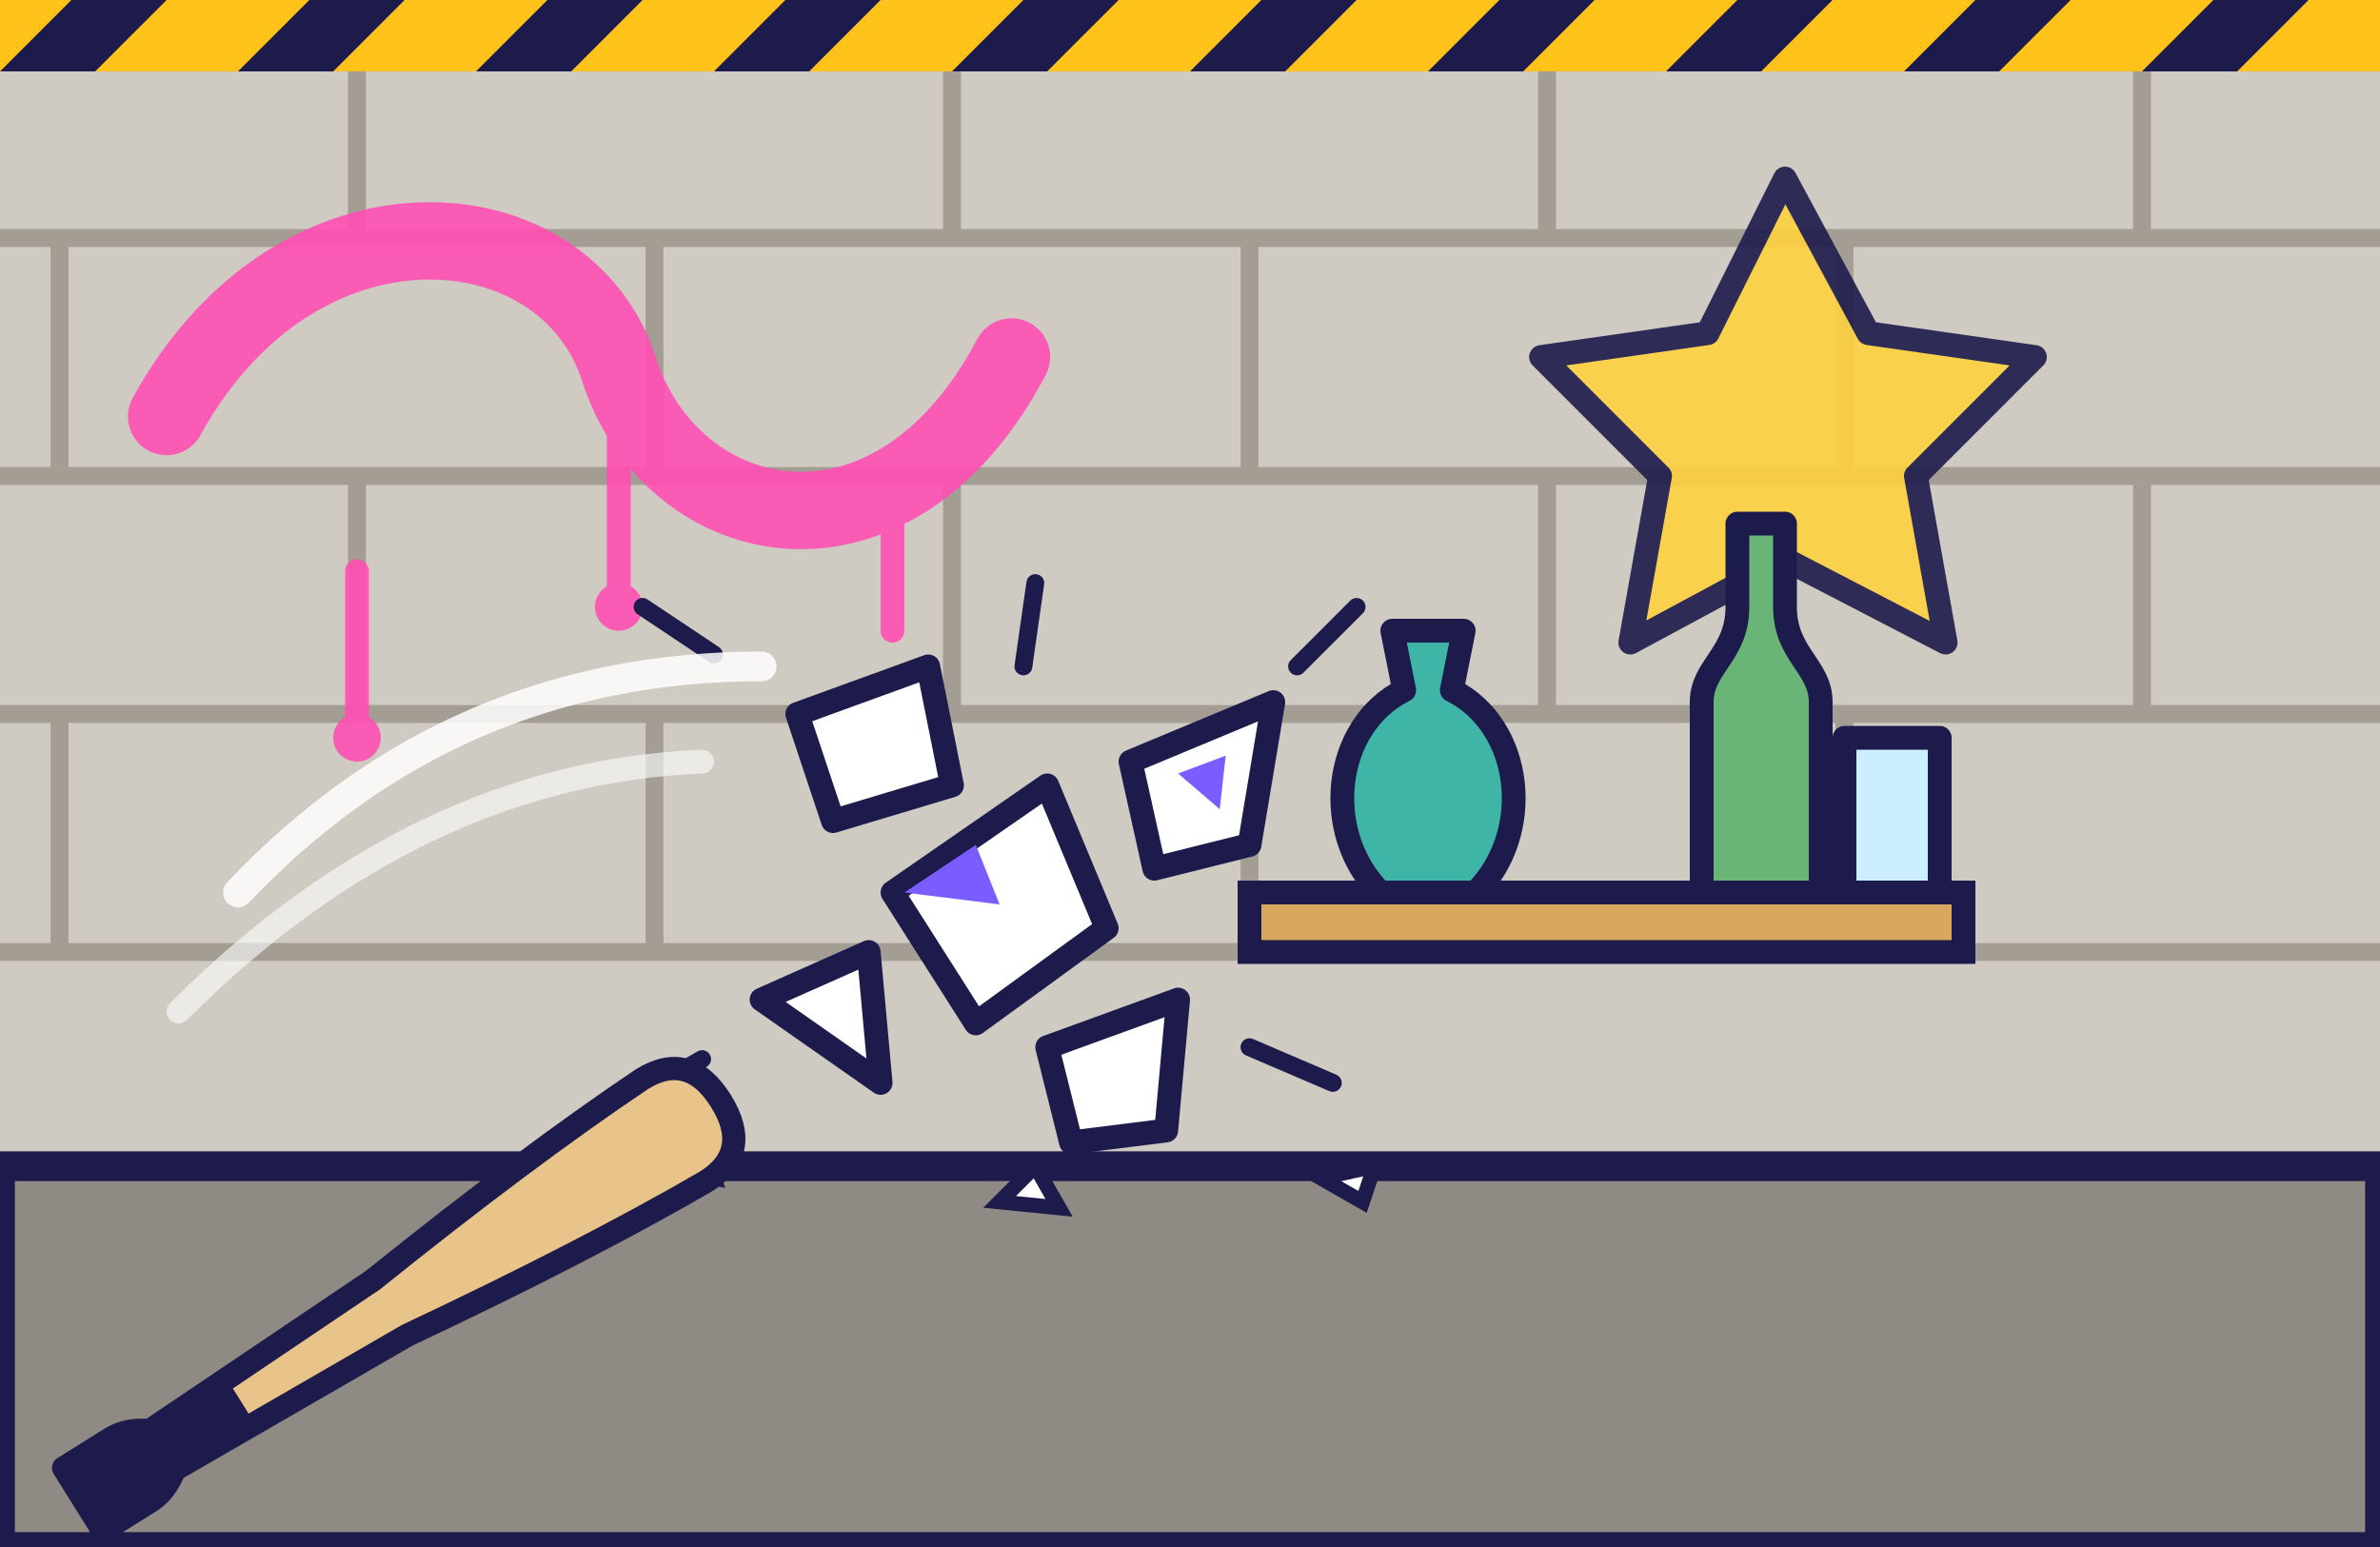
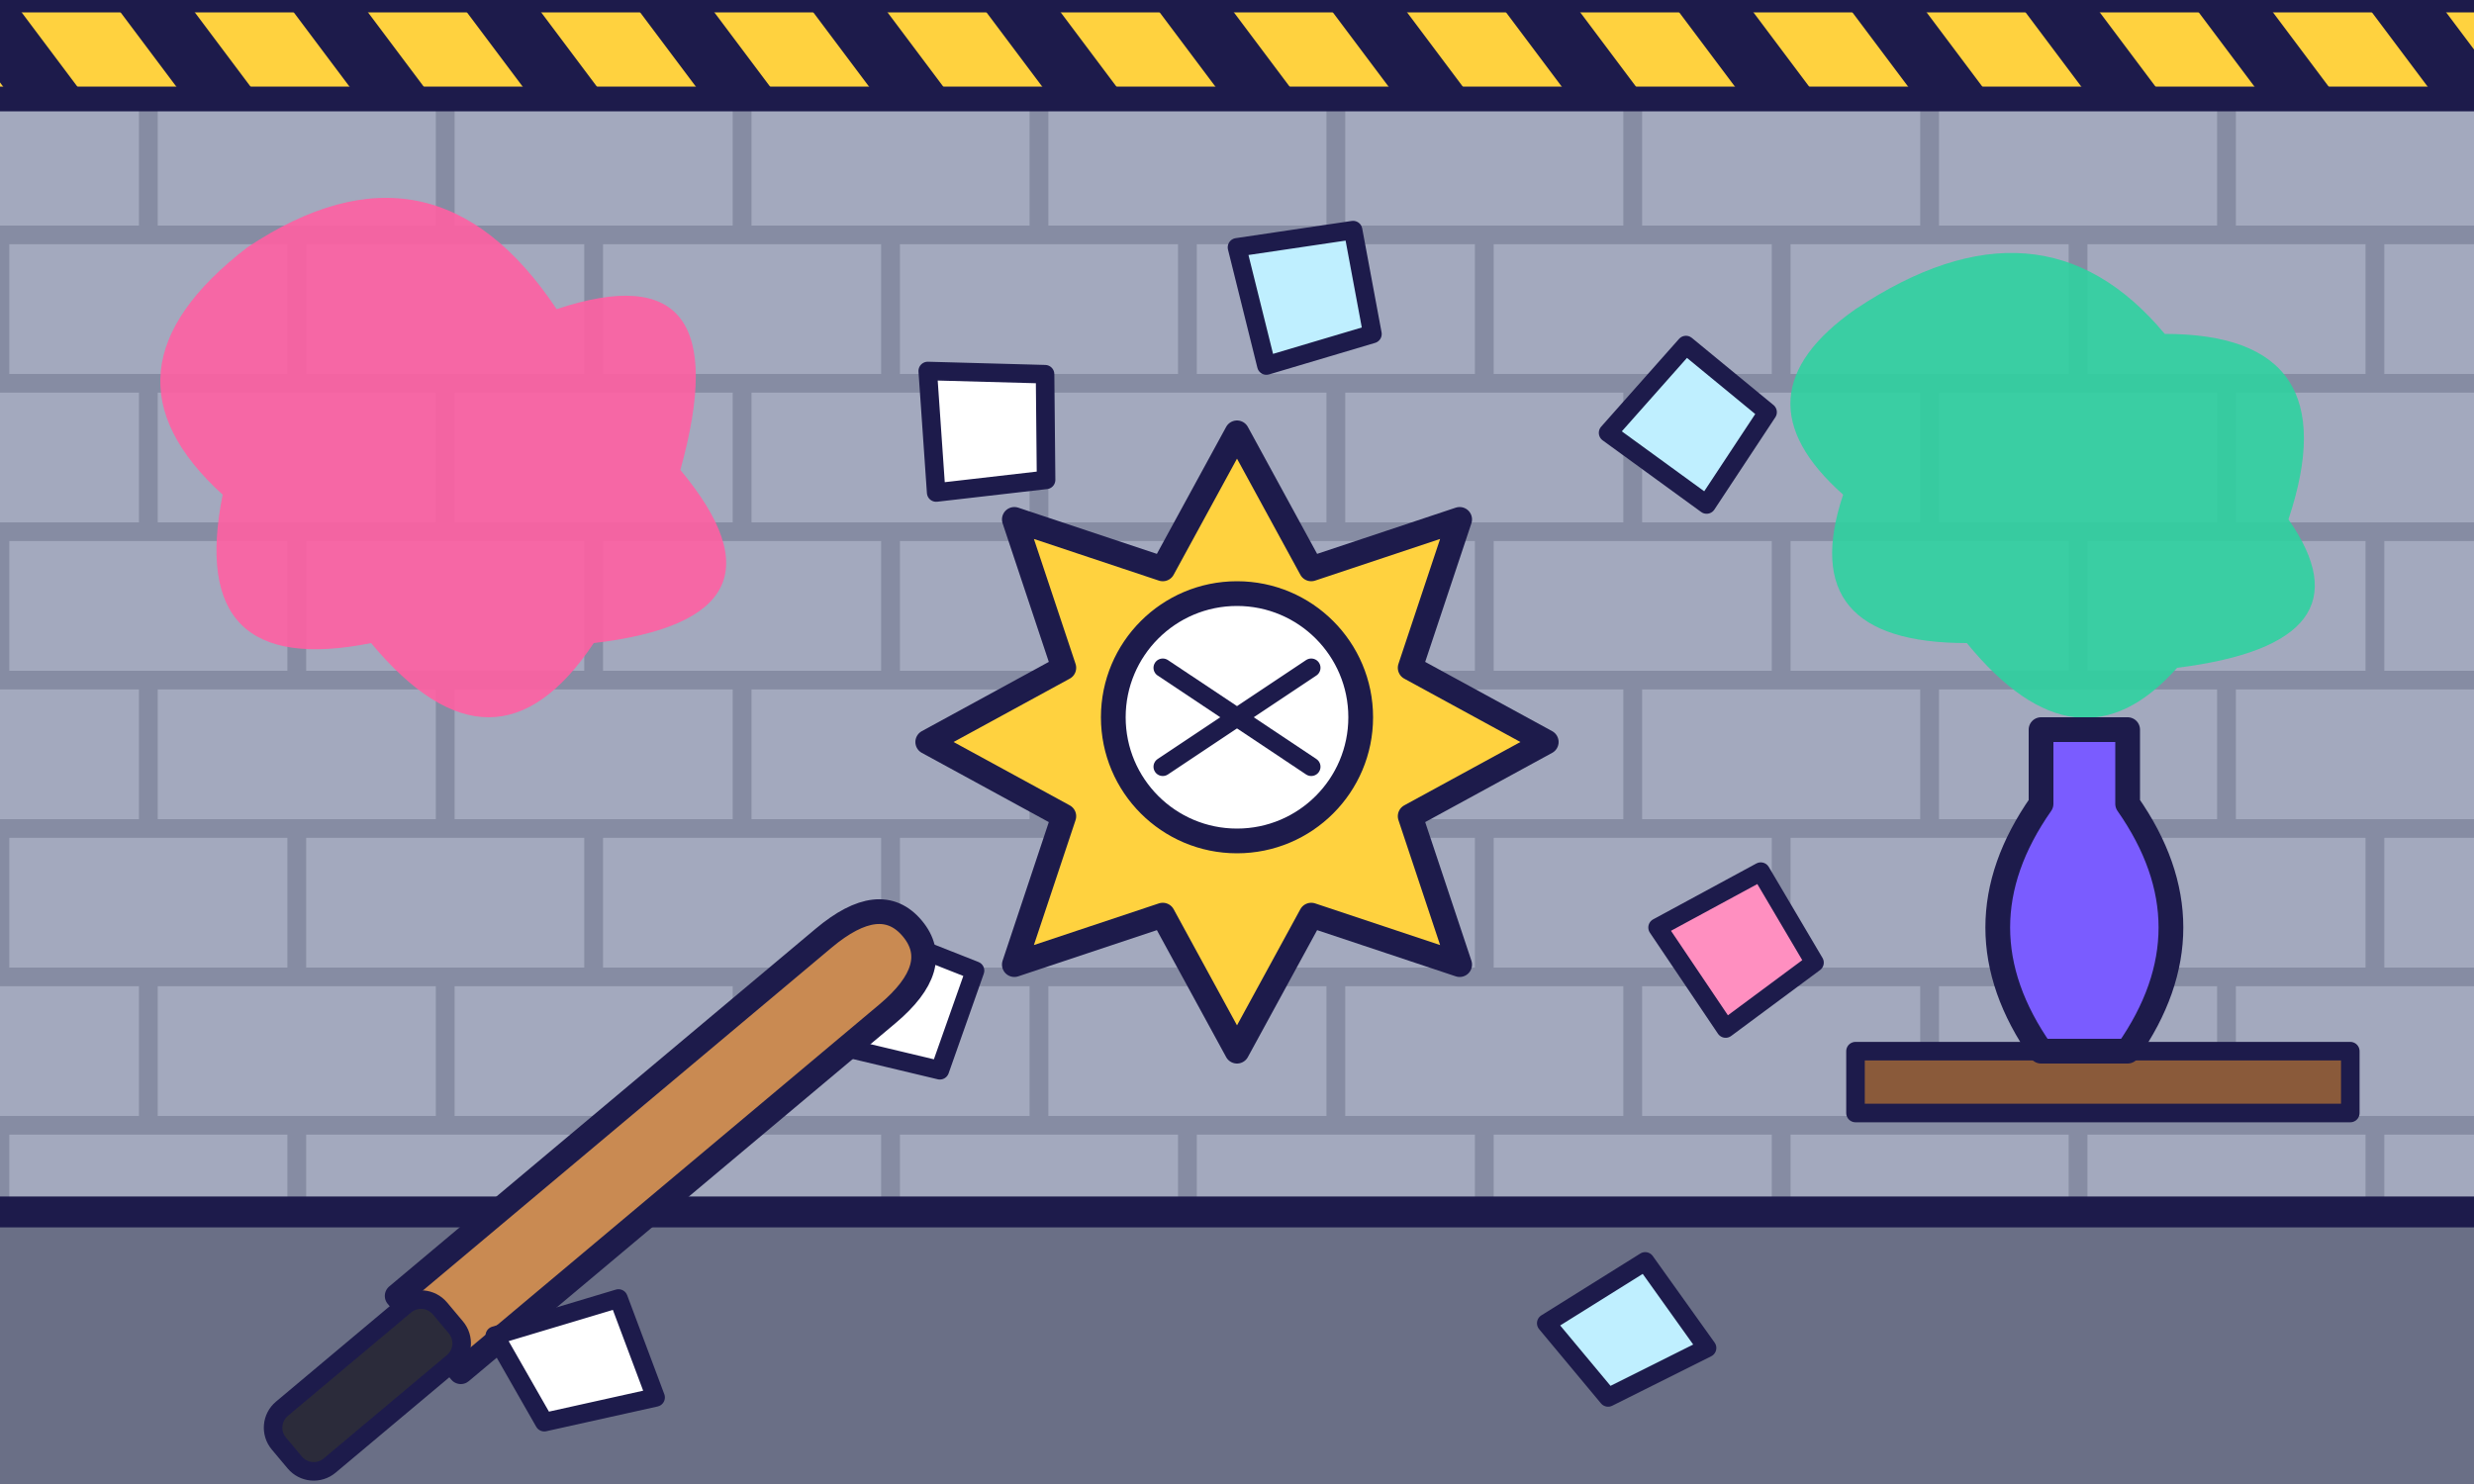
- <svg xmlns="http://www.w3.org/2000/svg" viewBox="0 0 400 260">
-   <rect width="400" height="260" fill="#cfcac2" />
-   <g stroke="#a39d93" stroke-width="3">
-     <path d="M0 40 H400 M0 80 H400 M0 120 H400 M0 160 H400" />
-     <path d="M60 0 V40 M160 0 V40 M260 0 V40 M360 0 V40 M10 40 V80 M110 40 V80 M210 40 V80 M310 40 V80 M60 80 V120 M160 80 V120 M260 80 V120 M360 80 V120 M10 120 V160 M110 120 V160 M210 120 V160 M310 120 V160" />
-   </g>
-   <g opacity=".9">
-     <path d="M28 70 C50 30, 95 34, 104 62 S150 98, 170 60" fill="none" stroke="#ff4fb3" stroke-width="13" stroke-linecap="round" />
-     <path d="M60 96 l0 26 M104 70 l0 30 M150 84 l0 22" stroke="#ff4fb3" stroke-width="4" stroke-linecap="round" />
-     <circle cx="60" cy="124" r="4" fill="#ff4fb3" />
-     <circle cx="104" cy="102" r="4" fill="#ff4fb3" />
-     <path d="M300 30 l14 26 28 4 -20 20 5 28 -27 -14 -26 14 5 -28 -20 -20 28 -4 Z" fill="#ffd23f" stroke="#1d1b4b" stroke-width="4" stroke-linejoin="round" />
-   </g>
-   <path d="M0 196 H400 V260 H0 Z" fill="#8f8a83" stroke="#1d1b4b" stroke-width="5" />
-   <rect x="210" y="150" width="120" height="10" fill="#d9a85f" stroke="#1d1b4b" stroke-width="4" />
-   <path d="M232 150 C222 140 224 122 236 116 L234 106 H246 L244 116 C256 122 258 140 248 150 Z" fill="#3fb5a8" stroke="#1d1b4b" stroke-width="4" stroke-linejoin="round" />
-   <path d="M286 150 V118 C286 112 292 110 292 102 V88 H300 V102 C300 110 306 112 306 118 V150 Z" fill="#69b578" stroke="#1d1b4b" stroke-width="4" stroke-linejoin="round" />
-   <path d="M310 150 V124 H326 V150 Z" fill="#cdeeff" stroke="#1d1b4b" stroke-width="4" stroke-linejoin="round" />
-   <g stroke="#1d1b4b" stroke-width="4" stroke-linejoin="round">
-     <path d="M150 150 L176 132 L186 156 L164 172 Z" fill="#fff" />
-     <path d="M190 128 L214 118 L210 142 L194 146 Z" fill="#fff" />
-     <path d="M134 120 L156 112 L160 132 L140 138 Z" fill="#fff" />
-     <path d="M176 176 L198 168 L196 190 L180 192 Z" fill="#fff" />
-     <path d="M128 168 L146 160 L148 182 Z" fill="#fff" />
-   </g>
-   <g fill="#7a5cff">
-     <path d="M152 150 L164 142 L168 152 Z" />
-     <path d="M198 130 L206 127 L205 136 Z" />
-   </g>
-   <g stroke="#1d1b4b" stroke-width="3" stroke-linecap="round">
-     <path d="M120 110 l-12 -8 M218 112 l10 -10 M210 176 l14 6 M118 178 l-14 8 M172 112 l2 -14" />
-   </g>
-   <g fill="#fff" stroke="#1d1b4b" stroke-width="2.5">
-     <path d="M110 196 l8 -4 2 6 Z" />
-     <path d="M222 198 l9 -2 -2 6 Z" />
-     <path d="M168 202 l6 -6 4 7 Z" />
-   </g>
-   <g transform="translate(14 252) rotate(58) scale(.78)">
-     <path d="M-8 0 H8 V-12 Q8 -16 5 -20 L7 -78 Q12 -120 13 -150 Q13 -162 0 -162 Q-13 -162 -13 -150 Q-12 -120 -7 -78 L-5 -20 Q-8 -16 -8 -12 Z" fill="#e8c38a" stroke="#1d1b4b" stroke-width="5" stroke-linejoin="round" />
-     <path d="M-6 -2 H6 V-40 H-6 Z" fill="#1d1b4b" />
-   </g>
-   <path d="M40 150 Q76 112 128 112" fill="none" stroke="#fff" stroke-width="5" stroke-linecap="round" opacity=".85" />
-   <path d="M30 170 Q70 130 118 128" fill="none" stroke="#fff" stroke-width="4" stroke-linecap="round" opacity=".6" />
-   <g>
-     <rect x="0" y="0" width="400" height="12" fill="#ffc21a" />
-     <path d="M0 12 L12 0 H28 L16 12 Z M40 12 L52 0 H68 L56 12 Z M80 12 L92 0 H108 L96 12 Z M120 12 L132 0 H148 L136 12 Z M160 12 L172 0 H188 L176 12 Z M200 12 L212 0 H228 L216 12 Z M240 12 L252 0 H268 L256 12 Z M280 12 L292 0 H308 L296 12 Z M320 12 L332 0 H348 L336 12 Z M360 12 L372 0 H388 L376 12 Z" fill="#1d1b4b" />
+ <svg xmlns="http://www.w3.org/2000/svg" viewBox="0 0 400 240" role="img" aria-label="צלחת מתנפצת ומחבט">
+   <defs>
+     <linearGradient id="bg" x1="0" y1="0" x2="0" y2="1">
+       <stop offset="0" stop-color="#b9bed0" />
+       <stop offset="1" stop-color="#8d93ab" />
+     </linearGradient>
+   </defs>
+   <g stroke-linejoin="round" stroke-linecap="round">
+     <rect width="400" height="240" fill="url(#bg)" />
+     <rect x="-24" y="14" width="48" height="24" fill="#a3a9be" stroke="#868ca3" stroke-width="3" />
+     <rect x="24" y="14" width="48" height="24" fill="#a3a9be" stroke="#868ca3" stroke-width="3" />
+     <rect x="72" y="14" width="48" height="24" fill="#a3a9be" stroke="#868ca3" stroke-width="3" />
+     <rect x="120" y="14" width="48" height="24" fill="#a3a9be" stroke="#868ca3" stroke-width="3" />
+     <rect x="168" y="14" width="48" height="24" fill="#a3a9be" stroke="#868ca3" stroke-width="3" />
+     <rect x="216" y="14" width="48" height="24" fill="#a3a9be" stroke="#868ca3" stroke-width="3" />
+     <rect x="264" y="14" width="48" height="24" fill="#a3a9be" stroke="#868ca3" stroke-width="3" />
+     <rect x="312" y="14" width="48" height="24" fill="#a3a9be" stroke="#868ca3" stroke-width="3" />
+     <rect x="360" y="14" width="48" height="24" fill="#a3a9be" stroke="#868ca3" stroke-width="3" />
+     <rect x="408" y="14" width="48" height="24" fill="#a3a9be" stroke="#868ca3" stroke-width="3" />
+     <rect x="0" y="38" width="48" height="24" fill="#a3a9be" stroke="#868ca3" stroke-width="3" />
+     <rect x="48" y="38" width="48" height="24" fill="#a3a9be" stroke="#868ca3" stroke-width="3" />
+     <rect x="96" y="38" width="48" height="24" fill="#a3a9be" stroke="#868ca3" stroke-width="3" />
+     <rect x="144" y="38" width="48" height="24" fill="#a3a9be" stroke="#868ca3" stroke-width="3" />
+     <rect x="192" y="38" width="48" height="24" fill="#a3a9be" stroke="#868ca3" stroke-width="3" />
+     <rect x="240" y="38" width="48" height="24" fill="#a3a9be" stroke="#868ca3" stroke-width="3" />
+     <rect x="288" y="38" width="48" height="24" fill="#a3a9be" stroke="#868ca3" stroke-width="3" />
+     <rect x="336" y="38" width="48" height="24" fill="#a3a9be" stroke="#868ca3" stroke-width="3" />
+     <rect x="384" y="38" width="48" height="24" fill="#a3a9be" stroke="#868ca3" stroke-width="3" />
+     <rect x="432" y="38" width="48" height="24" fill="#a3a9be" stroke="#868ca3" stroke-width="3" />
+     <rect x="-24" y="62" width="48" height="24" fill="#a3a9be" stroke="#868ca3" stroke-width="3" />
+     <rect x="24" y="62" width="48" height="24" fill="#a3a9be" stroke="#868ca3" stroke-width="3" />
+     <rect x="72" y="62" width="48" height="24" fill="#a3a9be" stroke="#868ca3" stroke-width="3" />
+     <rect x="120" y="62" width="48" height="24" fill="#a3a9be" stroke="#868ca3" stroke-width="3" />
+     <rect x="168" y="62" width="48" height="24" fill="#a3a9be" stroke="#868ca3" stroke-width="3" />
+     <rect x="216" y="62" width="48" height="24" fill="#a3a9be" stroke="#868ca3" stroke-width="3" />
+     <rect x="264" y="62" width="48" height="24" fill="#a3a9be" stroke="#868ca3" stroke-width="3" />
+     <rect x="312" y="62" width="48" height="24" fill="#a3a9be" stroke="#868ca3" stroke-width="3" />
+     <rect x="360" y="62" width="48" height="24" fill="#a3a9be" stroke="#868ca3" stroke-width="3" />
+     <rect x="408" y="62" width="48" height="24" fill="#a3a9be" stroke="#868ca3" stroke-width="3" />
+     <rect x="0" y="86" width="48" height="24" fill="#a3a9be" stroke="#868ca3" stroke-width="3" />
+     <rect x="48" y="86" width="48" height="24" fill="#a3a9be" stroke="#868ca3" stroke-width="3" />
+     <rect x="96" y="86" width="48" height="24" fill="#a3a9be" stroke="#868ca3" stroke-width="3" />
+     <rect x="144" y="86" width="48" height="24" fill="#a3a9be" stroke="#868ca3" stroke-width="3" />
+     <rect x="192" y="86" width="48" height="24" fill="#a3a9be" stroke="#868ca3" stroke-width="3" />
+     <rect x="240" y="86" width="48" height="24" fill="#a3a9be" stroke="#868ca3" stroke-width="3" />
+     <rect x="288" y="86" width="48" height="24" fill="#a3a9be" stroke="#868ca3" stroke-width="3" />
+     <rect x="336" y="86" width="48" height="24" fill="#a3a9be" stroke="#868ca3" stroke-width="3" />
+     <rect x="384" y="86" width="48" height="24" fill="#a3a9be" stroke="#868ca3" stroke-width="3" />
+     <rect x="432" y="86" width="48" height="24" fill="#a3a9be" stroke="#868ca3" stroke-width="3" />
+     <rect x="-24" y="110" width="48" height="24" fill="#a3a9be" stroke="#868ca3" stroke-width="3" />
+     <rect x="24" y="110" width="48" height="24" fill="#a3a9be" stroke="#868ca3" stroke-width="3" />
+     <rect x="72" y="110" width="48" height="24" fill="#a3a9be" stroke="#868ca3" stroke-width="3" />
+     <rect x="120" y="110" width="48" height="24" fill="#a3a9be" stroke="#868ca3" stroke-width="3" />
+     <rect x="168" y="110" width="48" height="24" fill="#a3a9be" stroke="#868ca3" stroke-width="3" />
+     <rect x="216" y="110" width="48" height="24" fill="#a3a9be" stroke="#868ca3" stroke-width="3" />
+     <rect x="264" y="110" width="48" height="24" fill="#a3a9be" stroke="#868ca3" stroke-width="3" />
+     <rect x="312" y="110" width="48" height="24" fill="#a3a9be" stroke="#868ca3" stroke-width="3" />
+     <rect x="360" y="110" width="48" height="24" fill="#a3a9be" stroke="#868ca3" stroke-width="3" />
+     <rect x="408" y="110" width="48" height="24" fill="#a3a9be" stroke="#868ca3" stroke-width="3" />
+     <rect x="0" y="134" width="48" height="24" fill="#a3a9be" stroke="#868ca3" stroke-width="3" />
+     <rect x="48" y="134" width="48" height="24" fill="#a3a9be" stroke="#868ca3" stroke-width="3" />
+     <rect x="96" y="134" width="48" height="24" fill="#a3a9be" stroke="#868ca3" stroke-width="3" />
+     <rect x="144" y="134" width="48" height="24" fill="#a3a9be" stroke="#868ca3" stroke-width="3" />
+     <rect x="192" y="134" width="48" height="24" fill="#a3a9be" stroke="#868ca3" stroke-width="3" />
+     <rect x="240" y="134" width="48" height="24" fill="#a3a9be" stroke="#868ca3" stroke-width="3" />
+     <rect x="288" y="134" width="48" height="24" fill="#a3a9be" stroke="#868ca3" stroke-width="3" />
+     <rect x="336" y="134" width="48" height="24" fill="#a3a9be" stroke="#868ca3" stroke-width="3" />
+     <rect x="384" y="134" width="48" height="24" fill="#a3a9be" stroke="#868ca3" stroke-width="3" />
+     <rect x="432" y="134" width="48" height="24" fill="#a3a9be" stroke="#868ca3" stroke-width="3" />
+     <rect x="-24" y="158" width="48" height="24" fill="#a3a9be" stroke="#868ca3" stroke-width="3" />
+     <rect x="24" y="158" width="48" height="24" fill="#a3a9be" stroke="#868ca3" stroke-width="3" />
+     <rect x="72" y="158" width="48" height="24" fill="#a3a9be" stroke="#868ca3" stroke-width="3" />
+     <rect x="120" y="158" width="48" height="24" fill="#a3a9be" stroke="#868ca3" stroke-width="3" />
+     <rect x="168" y="158" width="48" height="24" fill="#a3a9be" stroke="#868ca3" stroke-width="3" />
+     <rect x="216" y="158" width="48" height="24" fill="#a3a9be" stroke="#868ca3" stroke-width="3" />
+     <rect x="264" y="158" width="48" height="24" fill="#a3a9be" stroke="#868ca3" stroke-width="3" />
+     <rect x="312" y="158" width="48" height="24" fill="#a3a9be" stroke="#868ca3" stroke-width="3" />
+     <rect x="360" y="158" width="48" height="24" fill="#a3a9be" stroke="#868ca3" stroke-width="3" />
+     <rect x="408" y="158" width="48" height="24" fill="#a3a9be" stroke="#868ca3" stroke-width="3" />
+     <rect x="0" y="182" width="48" height="24" fill="#a3a9be" stroke="#868ca3" stroke-width="3" />
+     <rect x="48" y="182" width="48" height="24" fill="#a3a9be" stroke="#868ca3" stroke-width="3" />
+     <rect x="96" y="182" width="48" height="24" fill="#a3a9be" stroke="#868ca3" stroke-width="3" />
+     <rect x="144" y="182" width="48" height="24" fill="#a3a9be" stroke="#868ca3" stroke-width="3" />
+     <rect x="192" y="182" width="48" height="24" fill="#a3a9be" stroke="#868ca3" stroke-width="3" />
+     <rect x="240" y="182" width="48" height="24" fill="#a3a9be" stroke="#868ca3" stroke-width="3" />
+     <rect x="288" y="182" width="48" height="24" fill="#a3a9be" stroke="#868ca3" stroke-width="3" />
+     <rect x="336" y="182" width="48" height="24" fill="#a3a9be" stroke="#868ca3" stroke-width="3" />
+     <rect x="384" y="182" width="48" height="24" fill="#a3a9be" stroke="#868ca3" stroke-width="3" />
+     <rect x="432" y="182" width="48" height="24" fill="#a3a9be" stroke="#868ca3" stroke-width="3" />
+     <rect x="-24" y="206" width="48" height="24" fill="#a3a9be" stroke="#868ca3" stroke-width="3" />
+     <rect x="24" y="206" width="48" height="24" fill="#a3a9be" stroke="#868ca3" stroke-width="3" />
+     <rect x="72" y="206" width="48" height="24" fill="#a3a9be" stroke="#868ca3" stroke-width="3" />
+     <rect x="120" y="206" width="48" height="24" fill="#a3a9be" stroke="#868ca3" stroke-width="3" />
+     <rect x="168" y="206" width="48" height="24" fill="#a3a9be" stroke="#868ca3" stroke-width="3" />
+     <rect x="216" y="206" width="48" height="24" fill="#a3a9be" stroke="#868ca3" stroke-width="3" />
+     <rect x="264" y="206" width="48" height="24" fill="#a3a9be" stroke="#868ca3" stroke-width="3" />
+     <rect x="312" y="206" width="48" height="24" fill="#a3a9be" stroke="#868ca3" stroke-width="3" />
+     <rect x="360" y="206" width="48" height="24" fill="#a3a9be" stroke="#868ca3" stroke-width="3" />
+     <rect x="408" y="206" width="48" height="24" fill="#a3a9be" stroke="#868ca3" stroke-width="3" />
+     <rect x="-10" y="0" width="420" height="16" fill="#ffd23f" stroke="#1d1b4b" stroke-width="4" />
+     <path d="M-10 0L2 16H14L2 0Z" fill="#1d1b4b" />
+     <path d="M18 0L30 16H42L30 0Z" fill="#1d1b4b" />
+     <path d="M46 0L58 16H70L58 0Z" fill="#1d1b4b" />
+     <path d="M74 0L86 16H98L86 0Z" fill="#1d1b4b" />
+     <path d="M102 0L114 16H126L114 0Z" fill="#1d1b4b" />
+     <path d="M130 0L142 16H154L142 0Z" fill="#1d1b4b" />
+     <path d="M158 0L170 16H182L170 0Z" fill="#1d1b4b" />
+     <path d="M186 0L198 16H210L198 0Z" fill="#1d1b4b" />
+     <path d="M214 0L226 16H238L226 0Z" fill="#1d1b4b" />
+     <path d="M242 0L254 16H266L254 0Z" fill="#1d1b4b" />
+     <path d="M270 0L282 16H294L282 0Z" fill="#1d1b4b" />
+     <path d="M298 0L310 16H322L310 0Z" fill="#1d1b4b" />
+     <path d="M326 0L338 16H350L338 0Z" fill="#1d1b4b" />
+     <path d="M354 0L366 16H378L366 0Z" fill="#1d1b4b" />
+     <path d="M382 0L394 16H406L394 0Z" fill="#1d1b4b" />
+     <path d="M40 40Q70 20 90 50Q120 40 110 76Q130 100 96 104Q80 128 60 104Q30 110 36 80Q14 60 40 40Z" fill="#ff5fa2" opacity=".9" />
+     <path d="M300 50Q330 30 350 54Q380 54 370 84Q384 104 352 108Q336 126 318 104Q290 104 298 80Q280 64 300 50Z" fill="#2fd1a0" opacity=".9" />
+     <rect x="-10" y="196" width="420" height="54" fill="#6a6f86" stroke="#1d1b4b" stroke-width="5" />
+     <path d="M200 70l12 22 24-8-8 24 22 12-22 12 8 24-24-8-12 22-12-22-24 8 8-24-22-12 22-12-8-24 24 8Z" fill="#ffd23f" stroke="#1d1b4b" stroke-width="4" />
+     <path d="M150 60l18 -6 6 16 -16 8Z" fill="#fff" transform="rotate(20 150 60)" stroke="#1d1b4b" stroke-width="3" />
+     <path d="M260 70l18 -6 6 16 -16 8Z" fill="#bfefff" transform="rotate(-30 260 70)" stroke="#1d1b4b" stroke-width="3" />
+     <path d="M140 150l18 -6 6 16 -16 8Z" fill="#fff" transform="rotate(40 140 150)" stroke="#1d1b4b" stroke-width="3" />
+     <path d="M268 150l18 -6 6 16 -16 8Z" fill="#ff8fc0" transform="rotate(-10 268 150)" stroke="#1d1b4b" stroke-width="3" />
+     <path d="M200 40l18 -6 6 16 -16 8Z" fill="#bfefff" transform="rotate(10 200 40)" stroke="#1d1b4b" stroke-width="3" />
+     <circle cx="200" cy="116" r="20" fill="#fff" stroke="#1d1b4b" stroke-width="4" />
+     <path d="M188 108L212 124M212 108L188 124" stroke="#1d1b4b" stroke-width="3" />
+     <g transform="rotate(-40 100 190)">
+       <path d="M60 182H150Q162 182 162 190Q162 198 150 198H60Z" fill="#c98a52" stroke="#1d1b4b" stroke-width="4" />
+       <rect x="30" y="184" width="34" height="12" rx="4" fill="#2b2b3a" stroke="#1d1b4b" stroke-width="3" />
+     </g>
+     <rect x="300" y="170" width="80" height="10" fill="#8a5a3a" stroke="#1d1b4b" stroke-width="3" />
+     <path d="M330 170Q316 150 330 130V118H344V130Q358 150 344 170Z" fill="#7a5cff" stroke="#1d1b4b" stroke-width="4" />
+     <path d="M80 216l20-6 6 16-18 4Z" fill="#fff" stroke="#1d1b4b" stroke-width="3" />
+     <path d="M250 214l16-10 10 14-16 8Z" fill="#bfefff" stroke="#1d1b4b" stroke-width="3" />
  </g>
</svg>
